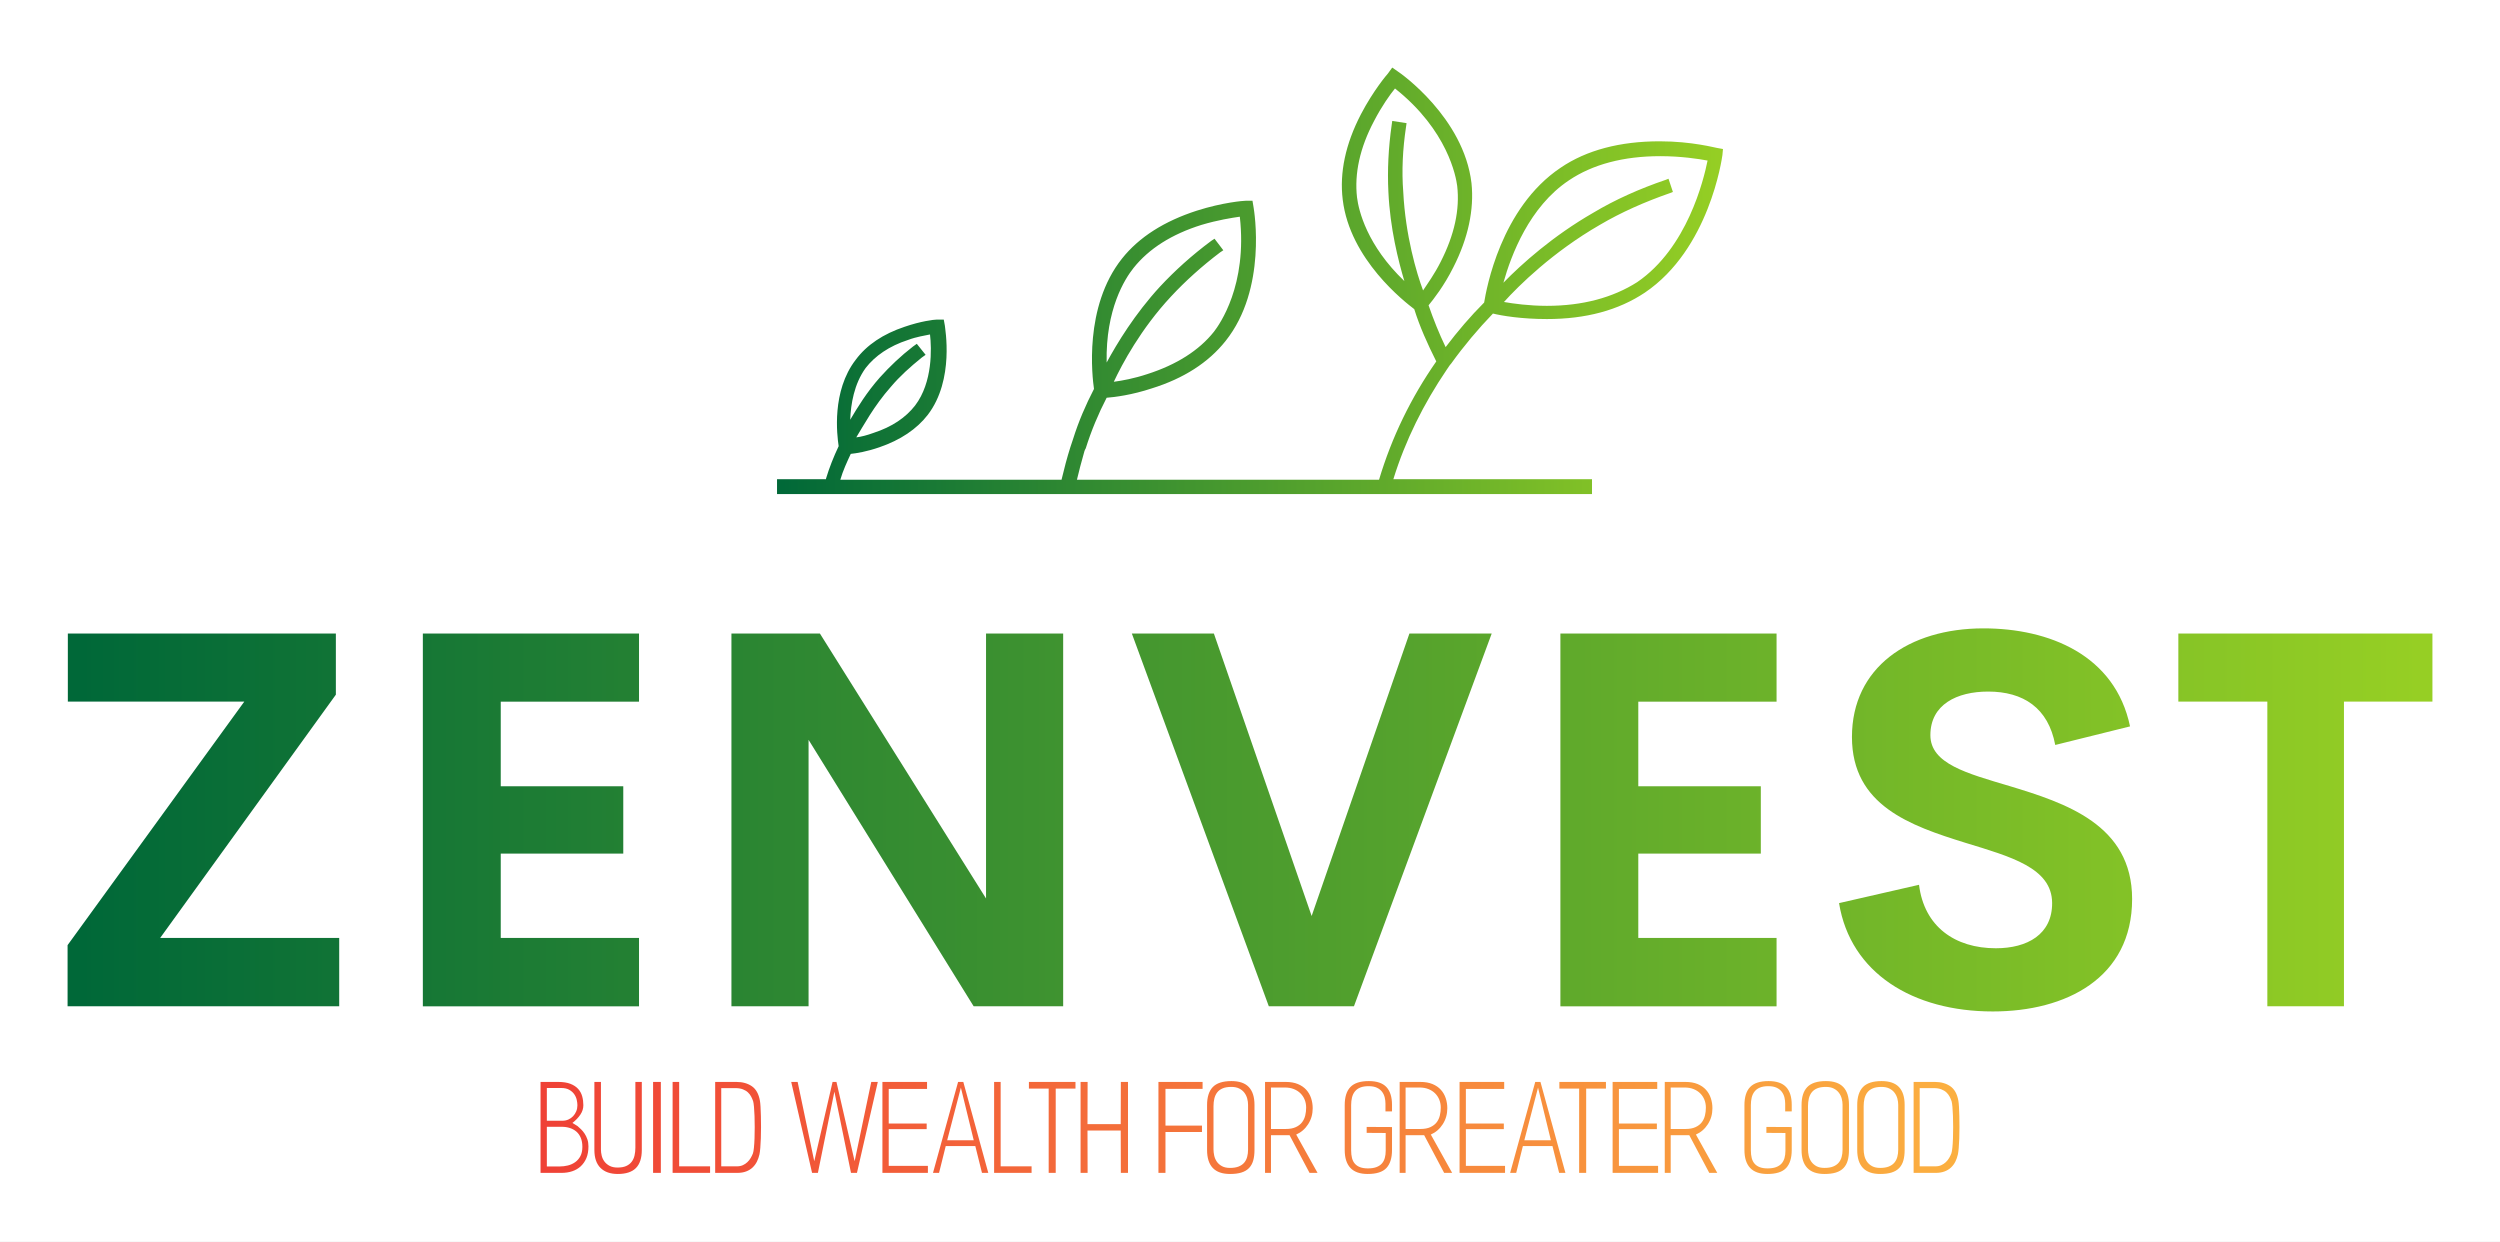
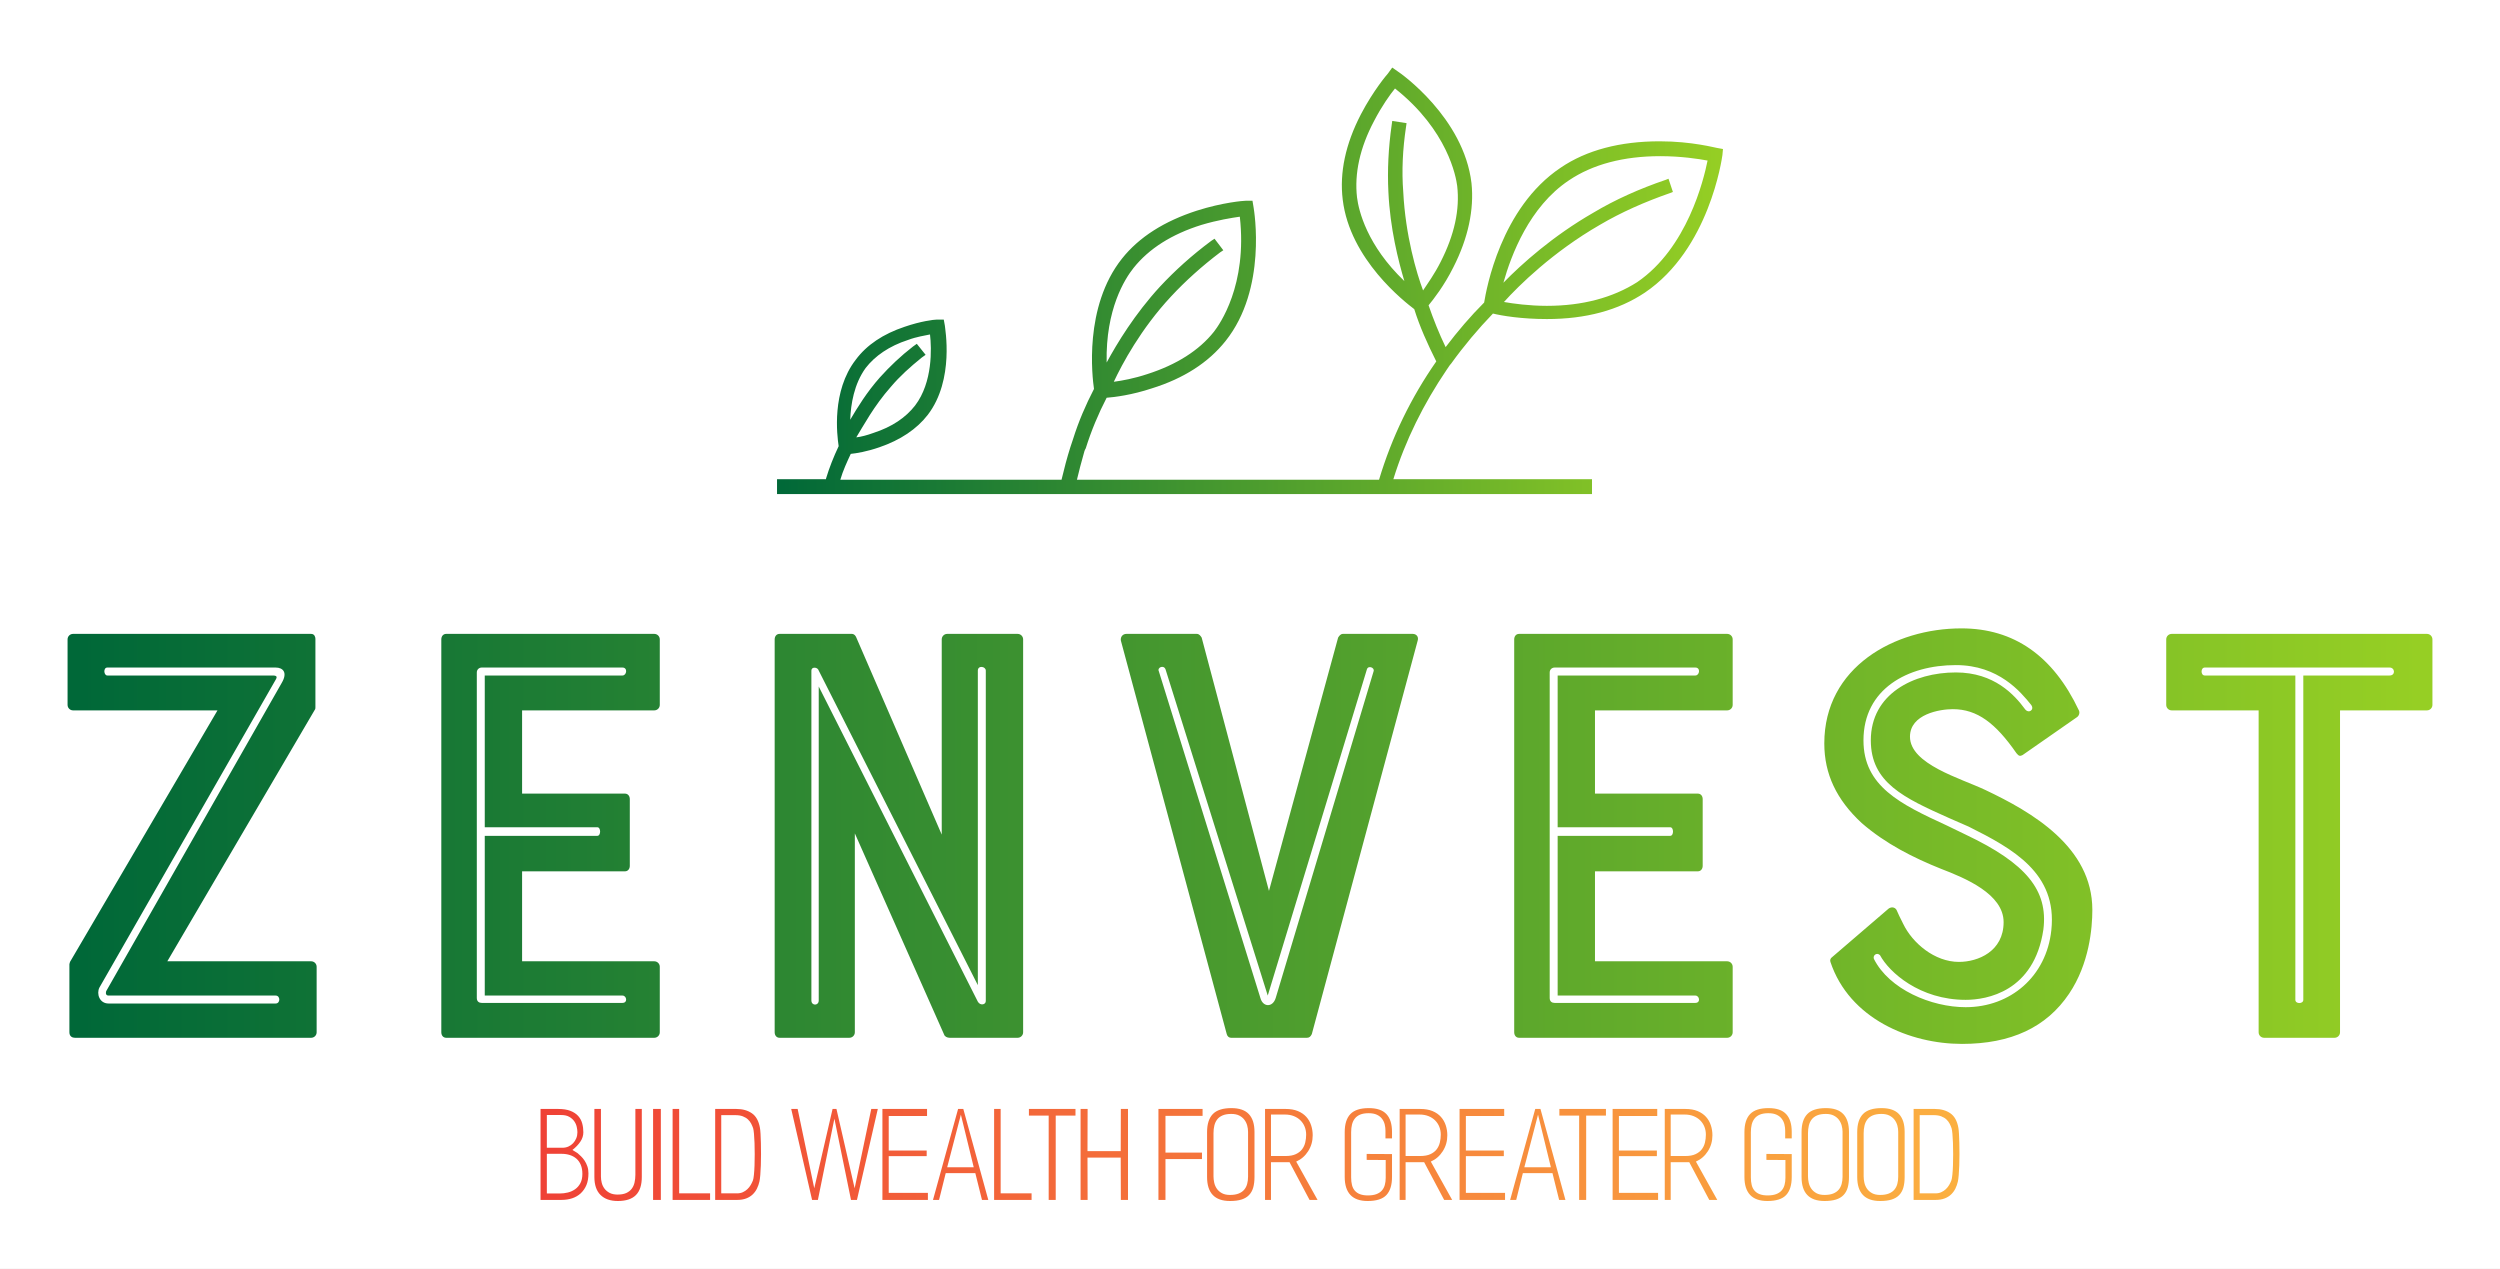
- <svg xmlns="http://www.w3.org/2000/svg" version="1.1" width="3171.429" height="1574.989" viewBox="0 0 3171.429 1574.989">
-   <rect fill="#ffffff" width="3171.429" height="1574.989" />
+ <svg xmlns="http://www.w3.org/2000/svg" version="1.1" width="3171.429" height="1609.275" viewBox="0 0 3171.429 1609.275">
+   <rect fill="#ffffff" width="3171.429" height="1609.275" />
  <g transform="scale(8.571429) translate(10, 10)">
-     <defs id="SvgjsDefs16433">
-       <linearGradient id="SvgjsLinearGradient16440">
-         <stop id="SvgjsStop16441" stop-color="#006838" offset="0" />
-         <stop id="SvgjsStop16442" stop-color="#96cf24" offset="1" />
+     <defs id="SvgjsDefs18191">
+       <linearGradient id="SvgjsLinearGradient18198">
+         <stop id="SvgjsStop18199" stop-color="#006838" offset="0" />
+         <stop id="SvgjsStop18200" stop-color="#96cf24" offset="1" />
      </linearGradient>
-       <linearGradient id="SvgjsLinearGradient16443">
-         <stop id="SvgjsStop16444" stop-color="#006838" offset="0" />
-         <stop id="SvgjsStop16445" stop-color="#96cf24" offset="1" />
+       <linearGradient id="SvgjsLinearGradient18201">
+         <stop id="SvgjsStop18202" stop-color="#006838" offset="0" />
+         <stop id="SvgjsStop18203" stop-color="#96cf24" offset="1" />
      </linearGradient>
-       <linearGradient id="SvgjsLinearGradient16446">
-         <stop id="SvgjsStop16447" stop-color="#ef4136" offset="0" />
-         <stop id="SvgjsStop16448" stop-color="#fbb040" offset="1" />
+       <linearGradient id="SvgjsLinearGradient18204">
+         <stop id="SvgjsStop18205" stop-color="#ef4136" offset="0" />
+         <stop id="SvgjsStop18206" stop-color="#fbb040" offset="1" />
      </linearGradient>
    </defs>
-     <g id="SvgjsG16434" featureKey="symbolFeature-0" transform="matrix(0.8144269,0,0,0.8144269,105,0.1628854)" fill="url(#SvgjsLinearGradient16440)">
+     <g id="SvgjsG18192" featureKey="symbolFeature-0" transform="matrix(0.8144269,0,0,0.8144269,105,0.1628854)" fill="url(#SvgjsLinearGradient18198)">
      <path d="M170.8,14.4c-0.2,0-4.5-1.2-10.4-1.2c-7.2,0-13.3,1.6-18,4.8c-10.9,7.3-13.5,22.1-13.9,24.5c-2.5,2.5-4.8,5.2-7,8.1  c-1.2-2.5-2.2-5-3.1-7.6c0.9-1.1,2.8-3.5,4.5-6.9c2.7-5.3,3.8-10.5,3.3-15.3c-1.4-11.9-12.9-20-13.4-20.3l-1-0.7L111,0.9  c-0.1,0.1-2.6,3-4.9,7.4c-2.8,5.4-3.9,10.6-3.3,15.5c1.3,10.9,11.3,18.6,13,19.9c1,3.2,2.4,6.3,4,9.5c-4.6,6.6-8.1,13.8-10.4,21.5  H54.5c0.4-1.7,0.8-3.2,1.2-4.6c0.1-0.4,0.2-0.8,0.4-1.1c1-3.2,2.3-6.3,3.8-9.2c1.4-0.1,4.6-0.5,8.2-1.7c5.8-1.8,10.3-4.7,13.4-8.6  c7.6-9.5,5.2-23.7,5.1-24.3L86.4,24L85.2,24c-0.4,0-4.2,0.3-8.9,1.8c-5.9,1.9-10.5,4.8-13.6,8.7c-7,8.8-5.4,21.6-5.1,23.7  c-1.5,2.9-2.8,5.9-3.8,9.1c0,0-0.1,0.3-0.5,1.5c-0.6,1.9-1.1,3.8-1.6,5.9H11.5c0.5-1.7,1.2-3.2,1.9-4.7c1-0.1,2.9-0.4,5.2-1.2  c3.8-1.3,6.8-3.3,8.8-5.9c4.9-6.4,3.1-15.8,3.1-16.2l-0.2-1.1L29,45.6c-0.5,0-2.9,0.3-5.8,1.3c-3.9,1.3-6.9,3.3-8.9,6  c-4.4,5.7-3.4,13.7-3.1,15.7c-0.9,1.9-1.7,3.9-2.3,5.9c0,0,0,0.1,0,0.1H0v2.7h148.1v-2.7H112c2.2-7.1,5.5-13.7,9.7-19.9  c0.3-0.4,0.5-0.8,0.8-1.1c2.3-3.2,4.9-6.3,7.6-9.1c1.6,0.4,5.2,1,9.8,1c7.1,0,13-1.6,17.8-4.8c11.7-7.9,14-24.3,14.1-25l0.1-1.1  L170.8,14.4z M139.9,43.1c-3.2,0-6.1-0.4-7.8-0.7c2.7-3,8.9-9.1,17.4-14c3.9-2.3,8.2-4.2,12.8-5.8l0.5-0.2l-0.8-2.4l-0.5,0.2  c-4.7,1.6-9.2,3.6-13.2,6c-7.3,4.2-13,9.3-16.3,12.7c1.4-5,4.7-13.8,11.9-18.6c4.3-2.9,9.9-4.4,16.6-4.4c3.8,0,7,0.5,8.6,0.8  c-0.7,3.5-3.7,15.9-12.8,22.1C151.9,41.6,146.4,43.1,139.9,43.1z M114.3,10.6l0.1-0.7l-2.6-0.4l-0.1,0.7c-0.6,4.2-0.8,8.3-0.6,12.2  c0.3,6.6,1.8,12.5,2.9,16.2c-6.8-6.5-8.3-12.8-8.6-15.2c-0.5-4.3,0.5-9,3.1-13.9c1.4-2.7,2.9-4.8,3.8-5.9  c9.6,7.6,11.1,16.1,11.3,17.7c0.5,4.3-0.5,8.9-3,13.8c-1.1,2.2-2.4,4-3.2,5.2c-1.2-3.2-3.2-10-3.6-17.9  C113.5,18.6,113.7,14.6,114.3,10.6z M71.6,41.4c2.6-2.8,5.6-5.5,8.9-8l0.6-0.4l-1.6-2.1l-0.6,0.4c-3.5,2.6-6.6,5.4-9.3,8.3  c-4.6,5-7.8,10.3-9.7,13.8c-0.2-9.7,3.3-15.2,4.9-17.2c2.8-3.5,6.9-6.1,12.3-7.8c3-0.9,5.6-1.3,7-1.5c1.4,12.5-3.7,19.6-4.7,20.9  c-2.7,3.4-6.8,6-12.1,7.7c-2.4,0.8-4.6,1.2-6.1,1.4C62.7,53.7,66.1,47.3,71.6,41.4z M20.7,57.8c1.6-1.9,3.5-3.6,5.6-5.3L27,52  l-1.6-2l-0.7,0.5c-2.2,1.7-4.2,3.6-6,5.6c-2.4,2.7-4.1,5.5-5.4,7.7c0.1-2.8,0.7-6.5,2.8-9.4c1.7-2.2,4.3-4,7.7-5.1  c1.6-0.6,3.1-0.8,4-1c0.3,2.5,0.5,8.7-2.7,12.9c-1.7,2.2-4.2,3.9-7.6,5c-1.1,0.4-2.2,0.7-3.1,0.8C15.7,64.9,17.6,61.3,20.7,57.8z" />
    </g>
-     <g id="SvgjsG16435" featureKey="nameFeature-0" transform="matrix(1.954731,0,0,1.954731,-3.47423,60.74202)" fill="url(#SvgjsLinearGradient16443)">
-       <path d="M8.789 34.824 l13.555 0 l0 5.176 l-20.566 0 l0 -4.629 l13.379 -18.438 l-13.359 0 l0 -5.156 l20.293 0 l0 4.629 z M45.044 16.934 l-10.469 0 l0 6.406 l9.277 0 l0 5.098 l-9.277 0 l0 6.387 l10.469 0 l0 5.176 l-16.367 0 l0 -28.223 l16.367 0 l0 5.156 z M71.318 11.777 l5.84 0 l0 28.223 l-6.777 0 l-12.5 -20.176 l0 20.176 l-5.84 0 l0 -28.223 l6.699 0 l12.578 20.059 l0 -20.059 z M103.374 11.777 l6.23 0 l-10.43 28.223 l-6.445 0 l-10.371 -28.223 l6.211 0 l7.402 21.387 z M131.172 16.934 l-10.469 0 l0 6.406 l9.277 0 l0 5.098 l-9.277 0 l0 6.387 l10.469 0 l0 5.176 l-16.367 0 l0 -28.223 l16.367 0 l0 5.156 z M147.544 40.391 c-6.055 0 -10.781 -2.91 -11.641 -8.203 l6.055 -1.387 c0.391 3.164 2.715 4.805 5.82 4.805 c2.383 0 4.277 -1.055 4.258 -3.438 c-0.02 -2.656 -3.145 -3.496 -6.582 -4.551 c-4.141 -1.289 -8.574 -2.812 -8.574 -8.008 c0 -5.254 4.297 -8.223 9.961 -8.223 c4.961 0 9.961 2.012 11.094 7.422 l-5.664 1.406 c-0.527 -2.812 -2.422 -4.043 -5.078 -4.043 c-2.363 0 -4.375 0.977 -4.375 3.301 c0 2.168 2.773 2.891 5.977 3.848 c4.258 1.289 9.297 2.93 9.297 8.555 c0 5.996 -5.02 8.516 -10.547 8.516 z M180.83 11.777 l0 5.156 l-6.699 0 l0 23.066 l-5.801 0 l0 -23.066 l-6.738 0 l0 -5.156 l19.238 0 z" />
+     <g id="SvgjsG18193" featureKey="nameFeature-0" transform="matrix(2.264287,0,0,2.264287,-8.332577,53.02084)" fill="url(#SvgjsLinearGradient18201)">
+       <path d="M10.2 35 l9.4 0 c0.2 0 0.36 0.16 0.36 0.36 l0 4.28 c0 0.2 -0.16 0.36 -0.36 0.36 l-15.44 0 c-0.16 0 -0.36 -0.08 -0.36 -0.36 l0 -4.44 s0 -0.04 0.04 -0.16 l9.64 -16.44 l-9.44 0 c-0.2 0 -0.36 -0.16 -0.36 -0.36 l0 -4.28 c0 -0.2 0.16 -0.36 0.36 -0.36 l15.56 0 c0.24 0 0.28 0.24 0.28 0.32 l0 4.48 c0 0.04 0 0.12 -0.04 0.16 z M6.28 15.8 c-0.28 0 -0.24 0.52 0 0.52 l10.8 0 c0.28 0 0.32 0.08 0.2 0.28 l-11.52 20.12 c-0.2 0.4 0 1.04 0.6 1.04 l10.92 0 c0.32 0 0.32 -0.52 0 -0.52 l-10.92 0 c-0.16 0 -0.2 -0.12 -0.16 -0.28 l11.48 -20.16 c0.4 -0.68 0.08 -1 -0.4 -1 l-11 0 z M28.429 40 c-0.2 0 -0.32 -0.16 -0.32 -0.36 l0 -25.68 c0 -0.2 0.12 -0.36 0.32 -0.36 l13.6 0 c0.2 0 0.36 0.16 0.36 0.36 l0 4.28 c0 0.2 -0.16 0.36 -0.36 0.36 l-8.64 0 l0 5.44 l6.72 0 c0.2 0 0.32 0.16 0.32 0.36 l0 4.36 c0 0.2 -0.12 0.36 -0.32 0.36 l-6.72 0 l0 5.88 l8.64 0 c0.2 0 0.36 0.16 0.36 0.36 l0 4.28 c0 0.2 -0.16 0.36 -0.36 0.36 l-13.6 0 z M30.429 16.12 l0 21.28 c0 0.24 0.16 0.32 0.32 0.32 l9.2 0 c0.36 0 0.28 -0.48 0 -0.48 l-9 0 l0 -10.44 l7.36 0 c0.24 0 0.24 -0.56 0 -0.56 l-7.36 0 l0 -9.92 l9 0 c0.28 0 0.36 -0.52 0 -0.52 l-9.2 0 c-0.16 0 -0.32 0.12 -0.32 0.32 z M60.818 13.96 c0 -0.2 0.16 -0.36 0.36 -0.36 l4.6 0 c0.2 0 0.36 0.16 0.36 0.36 l0 25.68 c0 0.2 -0.16 0.36 -0.36 0.36 l-4.44 0 c-0.16 0 -0.32 -0.08 -0.36 -0.2 l-5.84 -13.16 l0 13 c0 0.2 -0.16 0.36 -0.36 0.36 l-4.56 0 c-0.2 0 -0.32 -0.16 -0.32 -0.36 l0 -25.68 c0 -0.2 0.12 -0.36 0.32 -0.36 l4.72 0 c0.16 0 0.24 0.12 0.28 0.2 l5.6 12.92 l0 -12.76 z M63.698 37.6 l0 -21.6 c0 -0.28 -0.52 -0.36 -0.52 0 l0 20.56 l-10.44 -20.64 c-0.12 -0.16 -0.44 -0.16 -0.44 0.08 l0 21.56 c0 0.36 0.48 0.36 0.48 0 l0 -20.52 l10.4 20.6 c0.16 0.28 0.52 0.2 0.52 -0.04 z M77.807 13.84 l4.4 16.56 l4.52 -16.56 c0.08 -0.12 0.16 -0.24 0.32 -0.24 l4.56 0 c0.24 0 0.4 0.2 0.32 0.44 l-6.92 25.72 c-0.08 0.16 -0.16 0.24 -0.32 0.24 l-4.96 0 c-0.12 0 -0.24 -0.08 -0.28 -0.24 l-6.92 -25.72 c-0.04 -0.24 0.12 -0.44 0.36 -0.44 l4.6 0 c0.16 0 0.24 0.12 0.32 0.24 z M82.127 37.24 l-6.68 -21.32 c-0.12 -0.32 -0.56 -0.12 -0.44 0.12 l6.64 21.36 c0.16 0.6 0.8 0.64 1 0 l6.4 -21.36 c0.08 -0.24 -0.36 -0.4 -0.44 -0.12 z M98.556 40 c-0.2 0 -0.32 -0.16 -0.32 -0.36 l0 -25.68 c0 -0.2 0.12 -0.36 0.32 -0.36 l13.6 0 c0.2 0 0.36 0.16 0.36 0.36 l0 4.28 c0 0.2 -0.16 0.36 -0.36 0.36 l-8.64 0 l0 5.44 l6.72 0 c0.2 0 0.32 0.16 0.32 0.36 l0 4.36 c0 0.2 -0.12 0.36 -0.32 0.36 l-6.72 0 l0 5.88 l8.64 0 c0.2 0 0.36 0.16 0.36 0.36 l0 4.28 c0 0.2 -0.16 0.36 -0.36 0.36 l-13.6 0 z M100.556 16.12 l0 21.28 c0 0.24 0.16 0.32 0.32 0.32 l9.2 0 c0.36 0 0.28 -0.48 0 -0.48 l-9 0 l0 -10.44 l7.36 0 c0.24 0 0.24 -0.56 0 -0.56 l-7.36 0 l0 -9.92 l9 0 c0.28 0 0.36 -0.52 0 -0.52 l-9.2 0 c-0.16 0 -0.32 0.12 -0.32 0.32 z M129.025 23.8 c3.04 1.44 7 3.72 7 7.84 c0 1.2 -0.2 3.52 -1.52 5.48 c-1.48 2.2 -3.8 3.28 -7 3.28 c-3.4 0 -7.36 -1.64 -8.6 -5.36 c-0.04 -0.12 0 -0.24 0.12 -0.32 l3.68 -3.16 c0.16 -0.12 0.4 -0.12 0.52 0.08 c0.08 0.2 0.24 0.52 0.44 0.92 c0.6 1.24 2.04 2.48 3.64 2.48 c1.24 0 2.92 -0.68 2.92 -2.6 c0 -1.84 -2.52 -2.88 -4.08 -3.48 c-1.8 -0.72 -3.64 -1.64 -5.2 -3 c-1.64 -1.52 -2.44 -3.2 -2.44 -5.2 c0 -5 4.6 -7.52 8.96 -7.52 c3.44 0 6 1.8 7.68 5.36 c0.08 0.16 0 0.36 -0.12 0.44 l-3.56 2.48 c-0.16 0.08 -0.24 0.08 -0.4 -0.12 c-1.36 -1.96 -2.56 -2.88 -4.16 -2.88 c-0.84 0 -2.8 0.32 -2.8 1.8 c0 1.8 3.32 2.72 4.92 3.48 z M121.745 34.84 c1 2 3.76 3.16 6 3.16 c2.92 0 5.28 -2 5.6 -5.04 c0.4 -3.72 -2.52 -5.32 -5.4 -6.76 l-1.28 -0.56 c-2.96 -1.32 -5.12 -2.32 -5.12 -5.08 c0 -3.04 2.8 -4.44 5.56 -4.44 c2.52 0 3.84 1.48 4.52 2.4 c0.24 0.32 0.64 0.04 0.4 -0.28 c-0.68 -0.84 -2.12 -2.6 -4.92 -2.6 c-3.16 0 -6.04 1.56 -6.04 4.92 c0 3 2.4 4.16 5.44 5.56 l1.24 0.6 c3.96 1.88 5.4 3.64 5.08 6.2 c-0.6 4.08 -3.72 4.6 -5.08 4.6 c-3 0 -5 -1.8 -5.6 -2.92 c-0.2 -0.2 -0.48 0 -0.4 0.24 z M146.894 18.6 l-5.68 0 c-0.2 0 -0.36 -0.16 -0.36 -0.36 l0 -4.28 c0 -0.2 0.16 -0.36 0.36 -0.36 l16.68 0 c0.2 0 0.36 0.16 0.36 0.36 l0 4.28 c0 0.2 -0.16 0.36 -0.36 0.36 l-5.68 0 l0 21.04 c0 0.2 -0.16 0.36 -0.36 0.36 l-4.6 0 c-0.2 0 -0.36 -0.16 -0.36 -0.36 l0 -21.04 z M155.454 15.8 l-12.08 0 c-0.28 0 -0.28 0.52 0 0.52 l5.92 0 l0 21.2 c0 0.28 0.52 0.28 0.52 0 l0 -21.2 l5.64 0 c0.4 0 0.36 -0.52 0 -0.52 z" />
    </g>
-     <g id="SvgjsG16436" featureKey="sloganFeature-0" transform="matrix(0.8974357,0,0,0.8974357,70.00004,145.6385)" fill="url(#SvgjsLinearGradient16446)">
+     <g id="SvgjsG18194" featureKey="sloganFeature-0" transform="matrix(0.8974357,0,0,0.8974357,70.00004,149.6385)" fill="url(#SvgjsLinearGradient18204)">
      <path d="M6.62 18.92 c-0.787 0.72 -1.853 1.08 -3.2 1.08 l-3.42 0 l0 -15 l2.92 0 c0.8 0 1.467 0.103 2 0.31 s0.96 0.487 1.28 0.84 s0.543 0.763 0.67 1.23 s0.19 0.953 0.19 1.46 c0 0.547 -0.163 1.063 -0.49 1.55 s-0.763 0.943 -1.31 1.37 c0.213 0.133 0.38 0.237 0.5 0.31 s0.233 0.143 0.34 0.21 c0.173 0.147 0.367 0.323 0.58 0.53 s0.41 0.447 0.59 0.72 s0.33 0.583 0.45 0.93 s0.18 0.733 0.18 1.16 c0 0.747 -0.11 1.387 -0.33 1.92 s-0.537 0.993 -0.95 1.38 z M3.4 6 l-2.36 0 l0 5.4 l2.56 0 c0.36 0 0.69 -0.067 0.99 -0.2 s0.56 -0.317 0.78 -0.55 s0.393 -0.503 0.52 -0.81 s0.19 -0.64 0.19 -1 c0 -0.253 -0.037 -0.547 -0.11 -0.88 s-0.21 -0.643 -0.41 -0.93 s-0.473 -0.53 -0.82 -0.73 s-0.793 -0.3 -1.34 -0.3 z M3.52 12.4 l-2.48 0 l0 6.54 l2.14 0 c0.44 0 0.88 -0.053 1.32 -0.16 s0.84 -0.287 1.2 -0.54 s0.65 -0.587 0.87 -1 s0.33 -0.927 0.33 -1.54 c0 -0.56 -0.087 -1.05 -0.26 -1.47 s-0.413 -0.763 -0.72 -1.03 s-0.667 -0.467 -1.08 -0.6 s-0.853 -0.2 -1.32 -0.2 z M12.74 20.18 c-1.227 0 -2.177 -0.333 -2.85 -1 s-1.01 -1.653 -1.01 -2.96 l0 -11.22 l1.08 0 l0 11.16 c0 0.32 0.043 0.657 0.13 1.01 s0.237 0.673 0.45 0.96 s0.497 0.523 0.85 0.71 s0.79 0.28 1.31 0.28 c0.573 0 1.047 -0.083 1.42 -0.25 s0.673 -0.397 0.9 -0.69 s0.387 -0.64 0.48 -1.04 s0.14 -0.827 0.14 -1.28 l0 -10.86 l1.06 0 l0 11.22 c0 1.333 -0.323 2.327 -0.97 2.98 s-1.643 0.98 -2.99 0.98 z M18.56 20 l0 -15 l1.28 0 l0 15 l-1.28 0 z M21.78 20 l0 -15 l1.08 0 l0 13.92 l5.1 0 l0 1.08 l-6.18 0 z M36.1 16.96 c-0.093 0.413 -0.23 0.803 -0.41 1.17 s-0.417 0.69 -0.71 0.97 s-0.65 0.5 -1.07 0.66 s-0.91 0.24 -1.47 0.24 l-3.64 0 l0 -15 l3.5 0 c1.013 0 1.863 0.237 2.55 0.71 s1.13 1.27 1.33 2.39 c0.04 0.213 0.073 0.543 0.1 0.99 s0.047 0.96 0.06 1.54 s0.02 1.19 0.02 1.83 s-0.01 1.253 -0.03 1.84 s-0.05 1.117 -0.09 1.59 s-0.087 0.83 -0.14 1.07 z M32.12 6.02 l-2.32 0 l0 12.9 l2.6 0 c0.36 0 0.68 -0.063 0.96 -0.19 s0.53 -0.293 0.75 -0.5 s0.403 -0.437 0.55 -0.69 s0.267 -0.5 0.36 -0.74 c0.067 -0.173 0.123 -0.487 0.17 -0.94 s0.08 -0.97 0.1 -1.55 s0.03 -1.197 0.03 -1.85 s-0.01 -1.267 -0.03 -1.84 s-0.05 -1.08 -0.09 -1.52 s-0.087 -0.747 -0.14 -0.92 c-0.08 -0.24 -0.187 -0.49 -0.32 -0.75 s-0.31 -0.493 -0.53 -0.7 s-0.5 -0.377 -0.84 -0.51 s-0.757 -0.2 -1.25 -0.2 z M52.18 20 l-0.98 0 l-2.74 -13.4 l-2.72 13.4 l-0.96 0 l-3.44 -15 l1.06 0 l2.74 13.08 l3.02 -13.08 l0.64 0 l3 13.08 l2.74 -13.08 l1.08 0 z M56.38 20 l0 -15 l7.36 0 l0 1.16 l-6.32 0 l0 5.7 l6.26 0 l0 0.92 l-6.26 0 l0 6.06 l6.46 0 l0 1.16 l-7.5 0 z M72.8 20 l-1.1 -4.42 l-4.88 0 l-1.1 4.42 l-1 0 l4.14 -15 l0.86 0 l4.12 15 l-1.04 0 z M69.32 5.94 l-2.26 8.68 l4.38 0 z M74.8 20 l0 -15 l1.08 0 l0 13.92 l5.1 0 l0 1.08 l-6.18 0 z M84.96 6.1 l0 13.9 l-1.16 0 l0 -13.9 l-3.26 0 l0 -1.1 l7.68 0 l0 1.1 l-3.26 0 z M95.7 20 l-0.02 -6.98 l-5.48 0 l0.02 6.98 l-1.16 0 l0 -15 l1.16 0 l-0.02 6.96 l5.48 0 l0.02 -6.96 l1.18 0 l0 15 l-1.18 0 z M103.06 6.14 l0 6.06 l6.02 0 l0 1.06 l-6.02 0 l0 6.74 l-1.16 0 l0 -15 l7.28 0 l0 1.14 l-6.12 0 z M113.7 20.18 c-2.52 0 -3.78 -1.32 -3.78 -3.96 l0 -7.4 c0 -1.333 0.317 -2.327 0.95 -2.98 s1.657 -0.98 3.07 -0.98 c1.293 0 2.25 0.33 2.87 0.99 s0.93 1.637 0.93 2.93 l0 7.44 c0 0.667 -0.07 1.247 -0.21 1.74 s-0.37 0.907 -0.69 1.24 s-0.737 0.58 -1.25 0.74 s-1.143 0.24 -1.89 0.24 z M116.68 8.76 c0 -0.333 -0.047 -0.673 -0.14 -1.02 s-0.247 -0.663 -0.46 -0.95 s-0.497 -0.52 -0.85 -0.7 s-0.79 -0.27 -1.31 -0.27 c-0.573 0 -1.05 0.08 -1.43 0.24 s-0.68 0.383 -0.9 0.67 s-0.377 0.623 -0.47 1.01 s-0.14 0.807 -0.14 1.26 l0 7.1 c0 0.347 0.04 0.7 0.12 1.06 s0.223 0.69 0.43 0.99 s0.487 0.547 0.84 0.74 s0.797 0.29 1.33 0.29 c0.573 0 1.05 -0.077 1.43 -0.23 s0.683 -0.363 0.91 -0.63 s0.39 -0.583 0.49 -0.95 s0.15 -0.763 0.15 -1.19 l0 -7.42 z M126.82 20 l-3.3 -6.22 l-3.06 0 l0 6.22 l-0.98 0 l0 -15 l3.4 0 c0.787 0 1.46 0.117 2.02 0.35 s1.02 0.55 1.38 0.95 s0.627 0.863 0.8 1.39 s0.26 1.077 0.26 1.65 c0 0.973 -0.25 1.85 -0.75 2.63 s-1.157 1.35 -1.97 1.71 l3.52 6.32 l-1.32 0 z M122.74 5.92 l-2.28 -0 l0 6.84 l2.42 0 c0.68 0 1.24 -0.103 1.68 -0.31 s0.783 -0.473 1.03 -0.8 s0.42 -0.7 0.52 -1.12 s0.15 -0.85 0.15 -1.29 c0 -0.467 -0.08 -0.9 -0.24 -1.3 s-0.39 -0.75 -0.69 -1.05 s-0.667 -0.537 -1.1 -0.71 s-0.93 -0.26 -1.49 -0.26 z M136.4 20.18 c-1.267 0 -2.213 -0.333 -2.84 -1 s-0.94 -1.653 -0.94 -2.96 l0 -7.4 c0 -1.333 0.313 -2.327 0.94 -2.98 s1.64 -0.98 3.04 -0.98 c1.32 0 2.287 0.33 2.9 0.99 s0.92 1.637 0.92 2.93 l0 1.08 l-1.08 0 l0 -1.28 c0 -0.333 -0.04 -0.67 -0.12 -1.01 s-0.223 -0.65 -0.43 -0.93 s-0.49 -0.507 -0.85 -0.68 s-0.82 -0.26 -1.38 -0.26 s-1.023 0.077 -1.39 0.23 s-0.66 0.37 -0.88 0.65 s-0.377 0.61 -0.47 0.99 s-0.14 0.797 -0.14 1.25 l0 7.48 c0 0.467 0.047 0.883 0.14 1.25 s0.25 0.677 0.47 0.93 s0.507 0.447 0.86 0.58 s0.783 0.2 1.29 0.2 c0.56 0 1.027 -0.07 1.4 -0.21 s0.673 -0.337 0.9 -0.59 s0.39 -0.56 0.49 -0.92 s0.15 -0.753 0.15 -1.18 l0 -2.94 l-3.14 -0.02 l0 -0.98 l4.18 0.02 l0 3.78 c0 1.32 -0.307 2.31 -0.92 2.97 s-1.647 0.99 -3.1 0.99 z M149.02 20 l-3.3 -6.22 l-3.06 0 l0 6.22 l-0.98 0 l0 -15 l3.4 0 c0.787 0 1.46 0.117 2.02 0.35 s1.02 0.55 1.38 0.95 s0.627 0.863 0.8 1.39 s0.26 1.077 0.26 1.65 c0 0.973 -0.25 1.85 -0.75 2.63 s-1.157 1.35 -1.97 1.71 l3.52 6.32 l-1.32 0 z M144.94 5.92 l-2.28 -0 l0 6.84 l2.42 0 c0.68 0 1.24 -0.103 1.68 -0.31 s0.783 -0.473 1.03 -0.8 s0.42 -0.7 0.52 -1.12 s0.15 -0.85 0.15 -1.29 c0 -0.467 -0.08 -0.9 -0.24 -1.3 s-0.39 -0.75 -0.69 -1.05 s-0.667 -0.537 -1.1 -0.71 s-0.93 -0.26 -1.49 -0.26 z M151.56 20 l0 -15 l7.36 0 l0 1.16 l-6.32 0 l0 5.7 l6.26 0 l0 0.92 l-6.26 0 l0 6.06 l6.46 0 l0 1.16 l-7.5 0 z M167.98 20 l-1.1 -4.42 l-4.88 0 l-1.1 4.42 l-1 0 l4.14 -15 l0.86 0 l4.12 15 l-1.04 0 z M164.5 5.94 l-2.26 8.68 l4.38 0 z M172.44 6.1 l0 13.9 l-1.16 0 l0 -13.9 l-3.26 0 l0 -1.1 l7.68 0 l0 1.1 l-3.26 0 z M176.8 20 l0 -15 l7.36 0 l0 1.16 l-6.32 0 l0 5.7 l6.26 0 l0 0.92 l-6.26 0 l0 6.06 l6.46 0 l0 1.16 l-7.5 0 z M192.74 20 l-3.3 -6.22 l-3.06 0 l0 6.22 l-0.98 0 l0 -15 l3.4 0 c0.787 0 1.46 0.117 2.02 0.35 s1.02 0.55 1.38 0.95 s0.627 0.863 0.8 1.39 s0.26 1.077 0.26 1.65 c0 0.973 -0.25 1.85 -0.75 2.63 s-1.157 1.35 -1.97 1.71 l3.52 6.32 l-1.32 0 z M188.66 5.92 l-2.28 -0 l0 6.84 l2.42 0 c0.68 0 1.24 -0.103 1.68 -0.31 s0.783 -0.473 1.03 -0.8 s0.42 -0.7 0.52 -1.12 s0.15 -0.85 0.15 -1.29 c0 -0.467 -0.08 -0.9 -0.24 -1.3 s-0.39 -0.75 -0.69 -1.05 s-0.667 -0.537 -1.1 -0.71 s-0.93 -0.26 -1.49 -0.26 z M202.32 20.18 c-1.267 0 -2.213 -0.333 -2.84 -1 s-0.94 -1.653 -0.94 -2.96 l0 -7.4 c0 -1.333 0.313 -2.327 0.94 -2.98 s1.64 -0.98 3.04 -0.98 c1.32 0 2.287 0.33 2.9 0.99 s0.92 1.637 0.92 2.93 l0 1.08 l-1.08 0 l0 -1.28 c0 -0.333 -0.04 -0.67 -0.12 -1.01 s-0.223 -0.65 -0.43 -0.93 s-0.49 -0.507 -0.85 -0.68 s-0.82 -0.26 -1.38 -0.26 s-1.023 0.077 -1.39 0.23 s-0.66 0.37 -0.88 0.65 s-0.377 0.61 -0.47 0.99 s-0.14 0.797 -0.14 1.25 l0 7.48 c0 0.467 0.047 0.883 0.14 1.25 s0.25 0.677 0.47 0.93 s0.507 0.447 0.86 0.58 s0.783 0.2 1.29 0.2 c0.56 0 1.027 -0.07 1.4 -0.21 s0.673 -0.337 0.9 -0.59 s0.39 -0.56 0.49 -0.92 s0.15 -0.753 0.15 -1.18 l0 -2.94 l-3.14 -0.02 l0 -0.98 l4.18 0.02 l0 3.78 c0 1.32 -0.307 2.31 -0.92 2.97 s-1.647 0.99 -3.1 0.99 z M211.74 20.18 c-2.52 0 -3.78 -1.32 -3.78 -3.96 l0 -7.4 c0 -1.333 0.317 -2.327 0.95 -2.98 s1.657 -0.98 3.07 -0.98 c1.293 0 2.25 0.33 2.87 0.99 s0.93 1.637 0.93 2.93 l0 7.44 c0 0.667 -0.07 1.247 -0.21 1.74 s-0.37 0.907 -0.69 1.24 s-0.737 0.58 -1.25 0.74 s-1.143 0.24 -1.89 0.24 z M214.72 8.76 c0 -0.333 -0.047 -0.673 -0.14 -1.02 s-0.247 -0.663 -0.46 -0.95 s-0.497 -0.52 -0.85 -0.7 s-0.79 -0.27 -1.31 -0.27 c-0.573 0 -1.05 0.08 -1.43 0.24 s-0.68 0.383 -0.9 0.67 s-0.377 0.623 -0.47 1.01 s-0.14 0.807 -0.14 1.26 l0 7.1 c0 0.347 0.04 0.7 0.12 1.06 s0.223 0.69 0.43 0.99 s0.487 0.547 0.84 0.74 s0.797 0.29 1.33 0.29 c0.573 0 1.05 -0.077 1.43 -0.23 s0.683 -0.363 0.91 -0.63 s0.39 -0.583 0.49 -0.95 s0.15 -0.763 0.15 -1.19 l0 -7.42 z M220.92 20.18 c-2.52 0 -3.78 -1.32 -3.78 -3.96 l0 -7.4 c0 -1.333 0.317 -2.327 0.95 -2.98 s1.657 -0.98 3.07 -0.98 c1.293 0 2.25 0.33 2.87 0.99 s0.93 1.637 0.93 2.93 l0 7.44 c0 0.667 -0.07 1.247 -0.21 1.74 s-0.37 0.907 -0.69 1.24 s-0.737 0.58 -1.25 0.74 s-1.143 0.24 -1.89 0.24 z M223.9 8.76 c0 -0.333 -0.047 -0.673 -0.14 -1.02 s-0.247 -0.663 -0.46 -0.95 s-0.497 -0.52 -0.85 -0.7 s-0.79 -0.27 -1.31 -0.27 c-0.573 0 -1.05 0.08 -1.43 0.24 s-0.68 0.383 -0.9 0.67 s-0.377 0.623 -0.47 1.01 s-0.14 0.807 -0.14 1.26 l0 7.1 c0 0.347 0.04 0.7 0.12 1.06 s0.223 0.69 0.43 0.99 s0.487 0.547 0.84 0.74 s0.797 0.29 1.33 0.29 c0.573 0 1.05 -0.077 1.43 -0.23 s0.683 -0.363 0.91 -0.63 s0.39 -0.583 0.49 -0.95 s0.15 -0.763 0.15 -1.19 l0 -7.42 z M233.74 16.96 c-0.093 0.413 -0.23 0.803 -0.41 1.17 s-0.417 0.69 -0.71 0.97 s-0.65 0.5 -1.07 0.66 s-0.91 0.24 -1.47 0.24 l-3.64 0 l0 -15 l3.5 0 c1.013 0 1.863 0.237 2.55 0.71 s1.13 1.27 1.33 2.39 c0.04 0.213 0.073 0.543 0.1 0.99 s0.047 0.96 0.06 1.54 s0.02 1.19 0.02 1.83 s-0.01 1.253 -0.03 1.84 s-0.05 1.117 -0.09 1.59 s-0.087 0.83 -0.14 1.07 z M229.76 6.02 l-2.32 0 l0 12.9 l2.6 0 c0.36 0 0.68 -0.063 0.96 -0.19 s0.53 -0.293 0.75 -0.5 s0.403 -0.437 0.55 -0.69 s0.267 -0.5 0.36 -0.74 c0.067 -0.173 0.123 -0.487 0.17 -0.94 s0.08 -0.97 0.1 -1.55 s0.03 -1.197 0.03 -1.85 s-0.01 -1.267 -0.03 -1.84 s-0.05 -1.08 -0.09 -1.52 s-0.087 -0.747 -0.14 -0.92 c-0.08 -0.24 -0.187 -0.49 -0.32 -0.75 s-0.31 -0.493 -0.53 -0.7 s-0.5 -0.377 -0.84 -0.51 s-0.757 -0.2 -1.25 -0.2 z" />
    </g>
  </g>
</svg>
